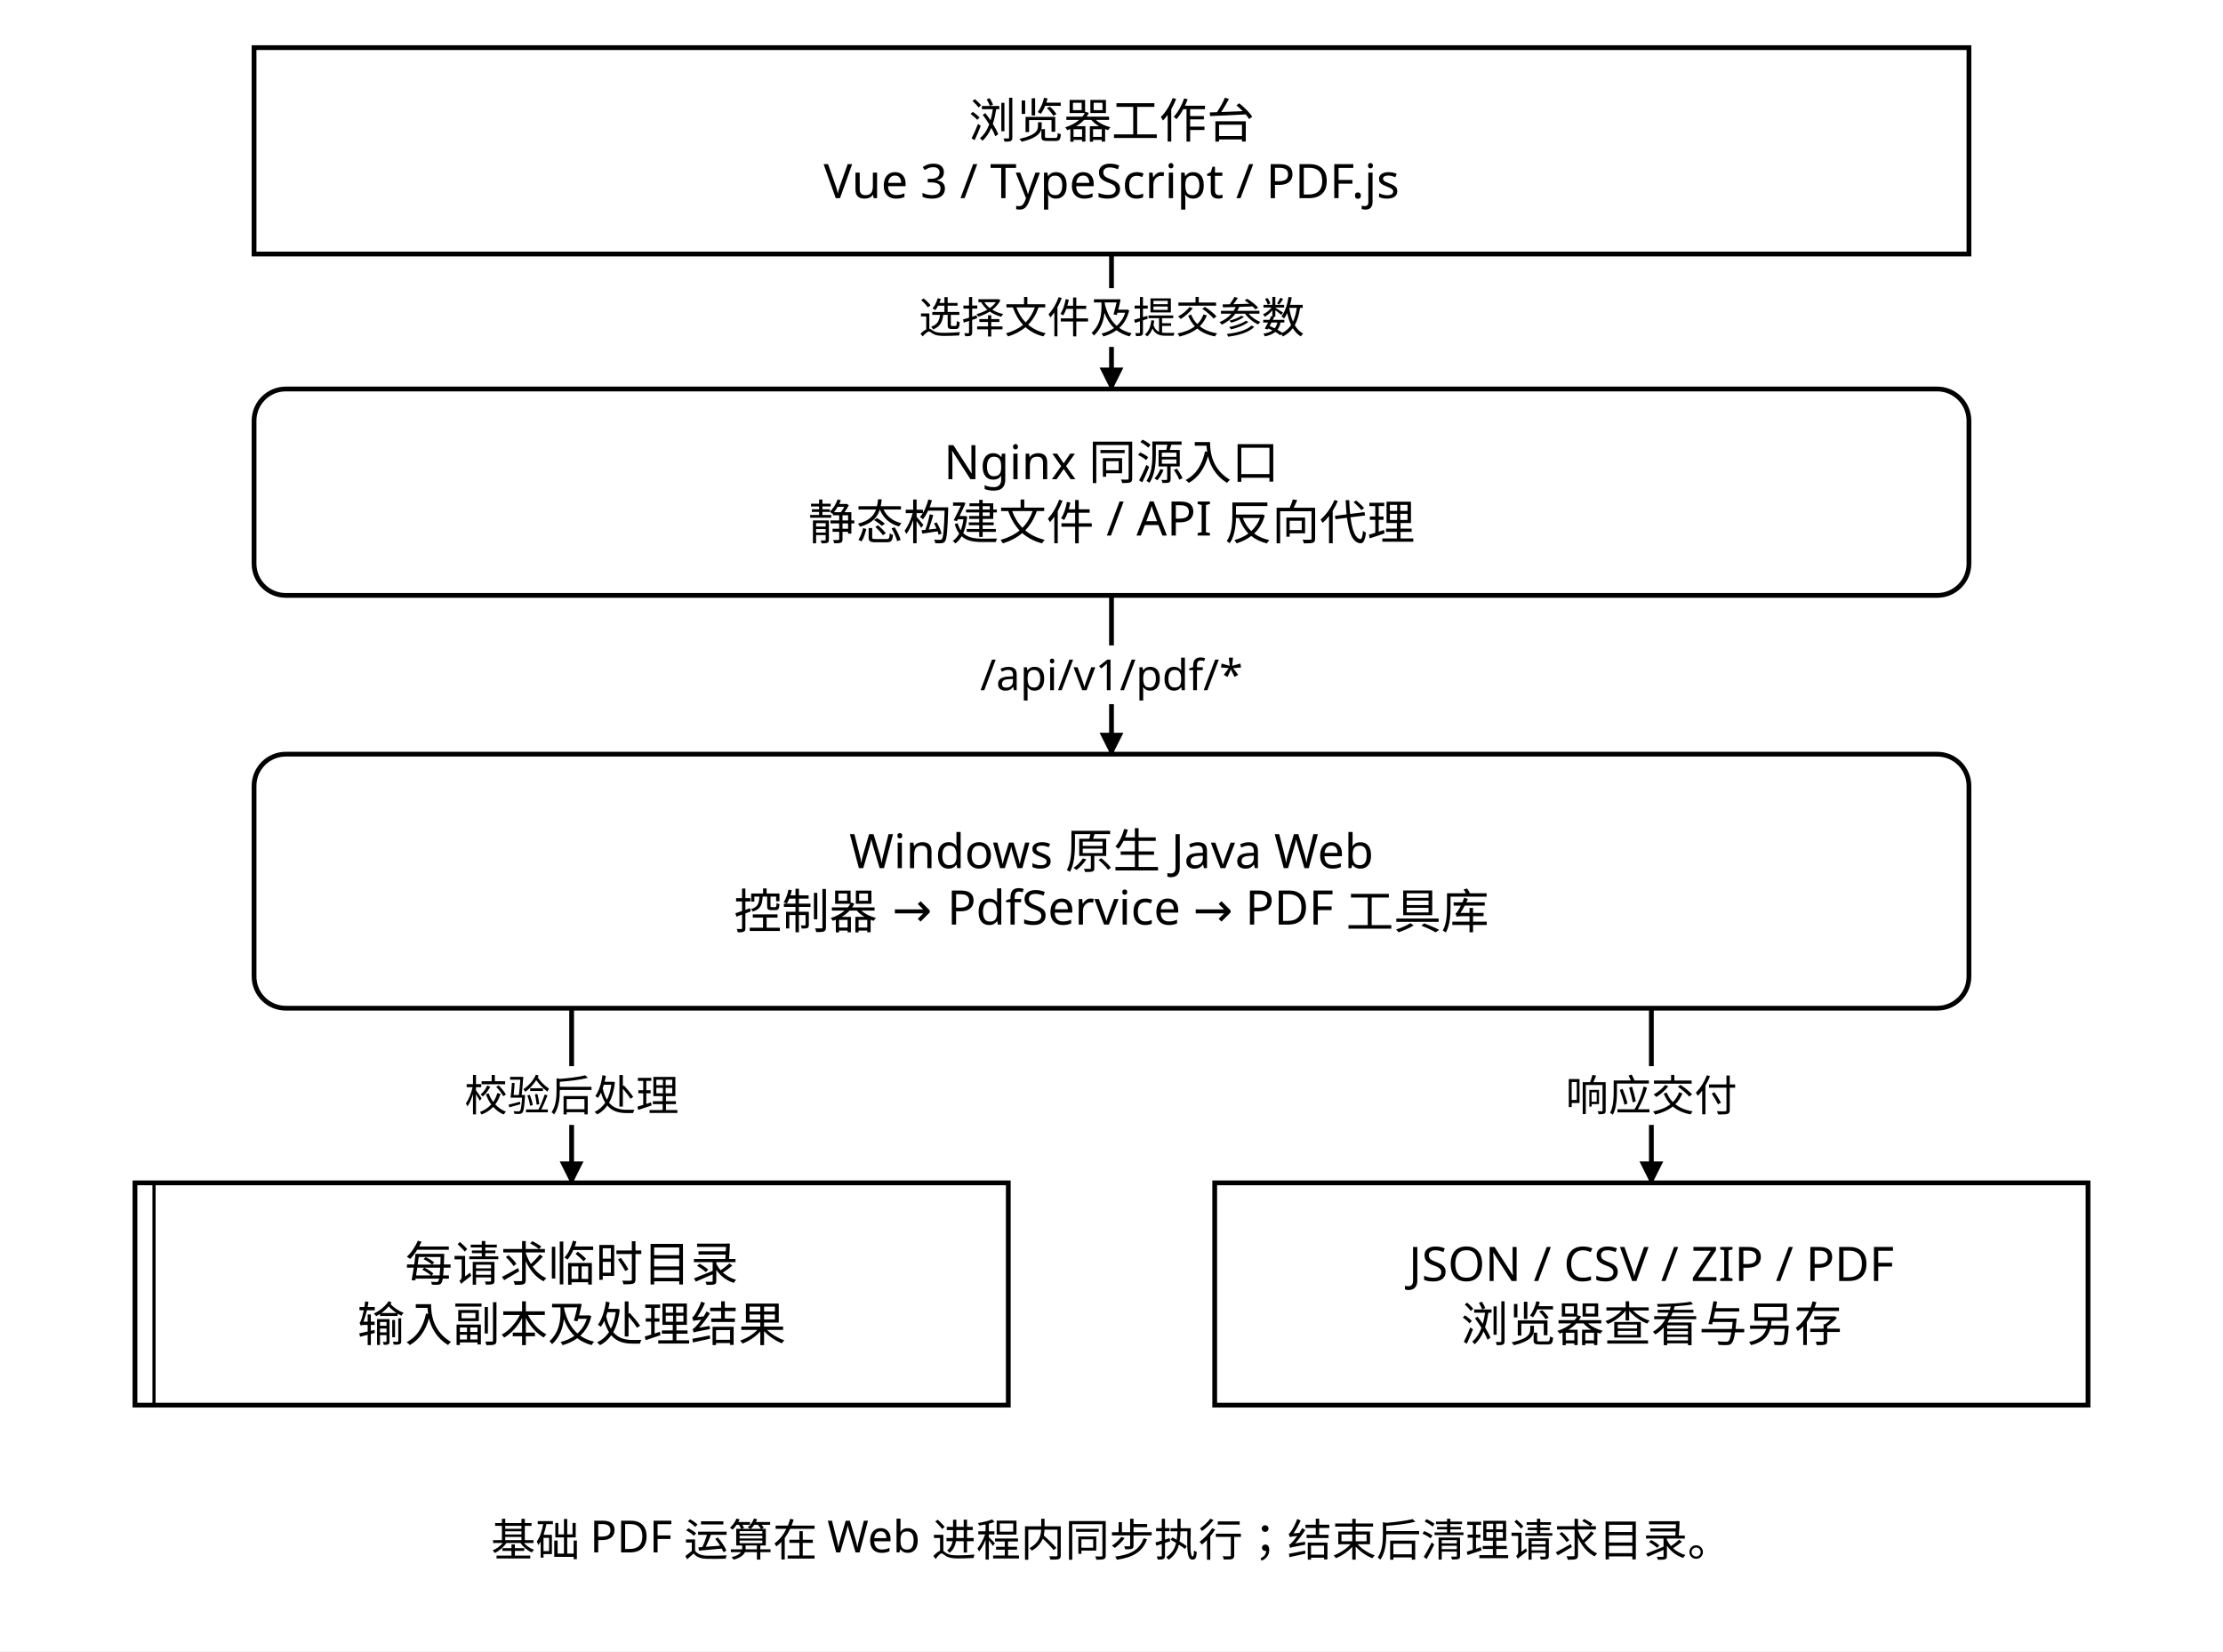
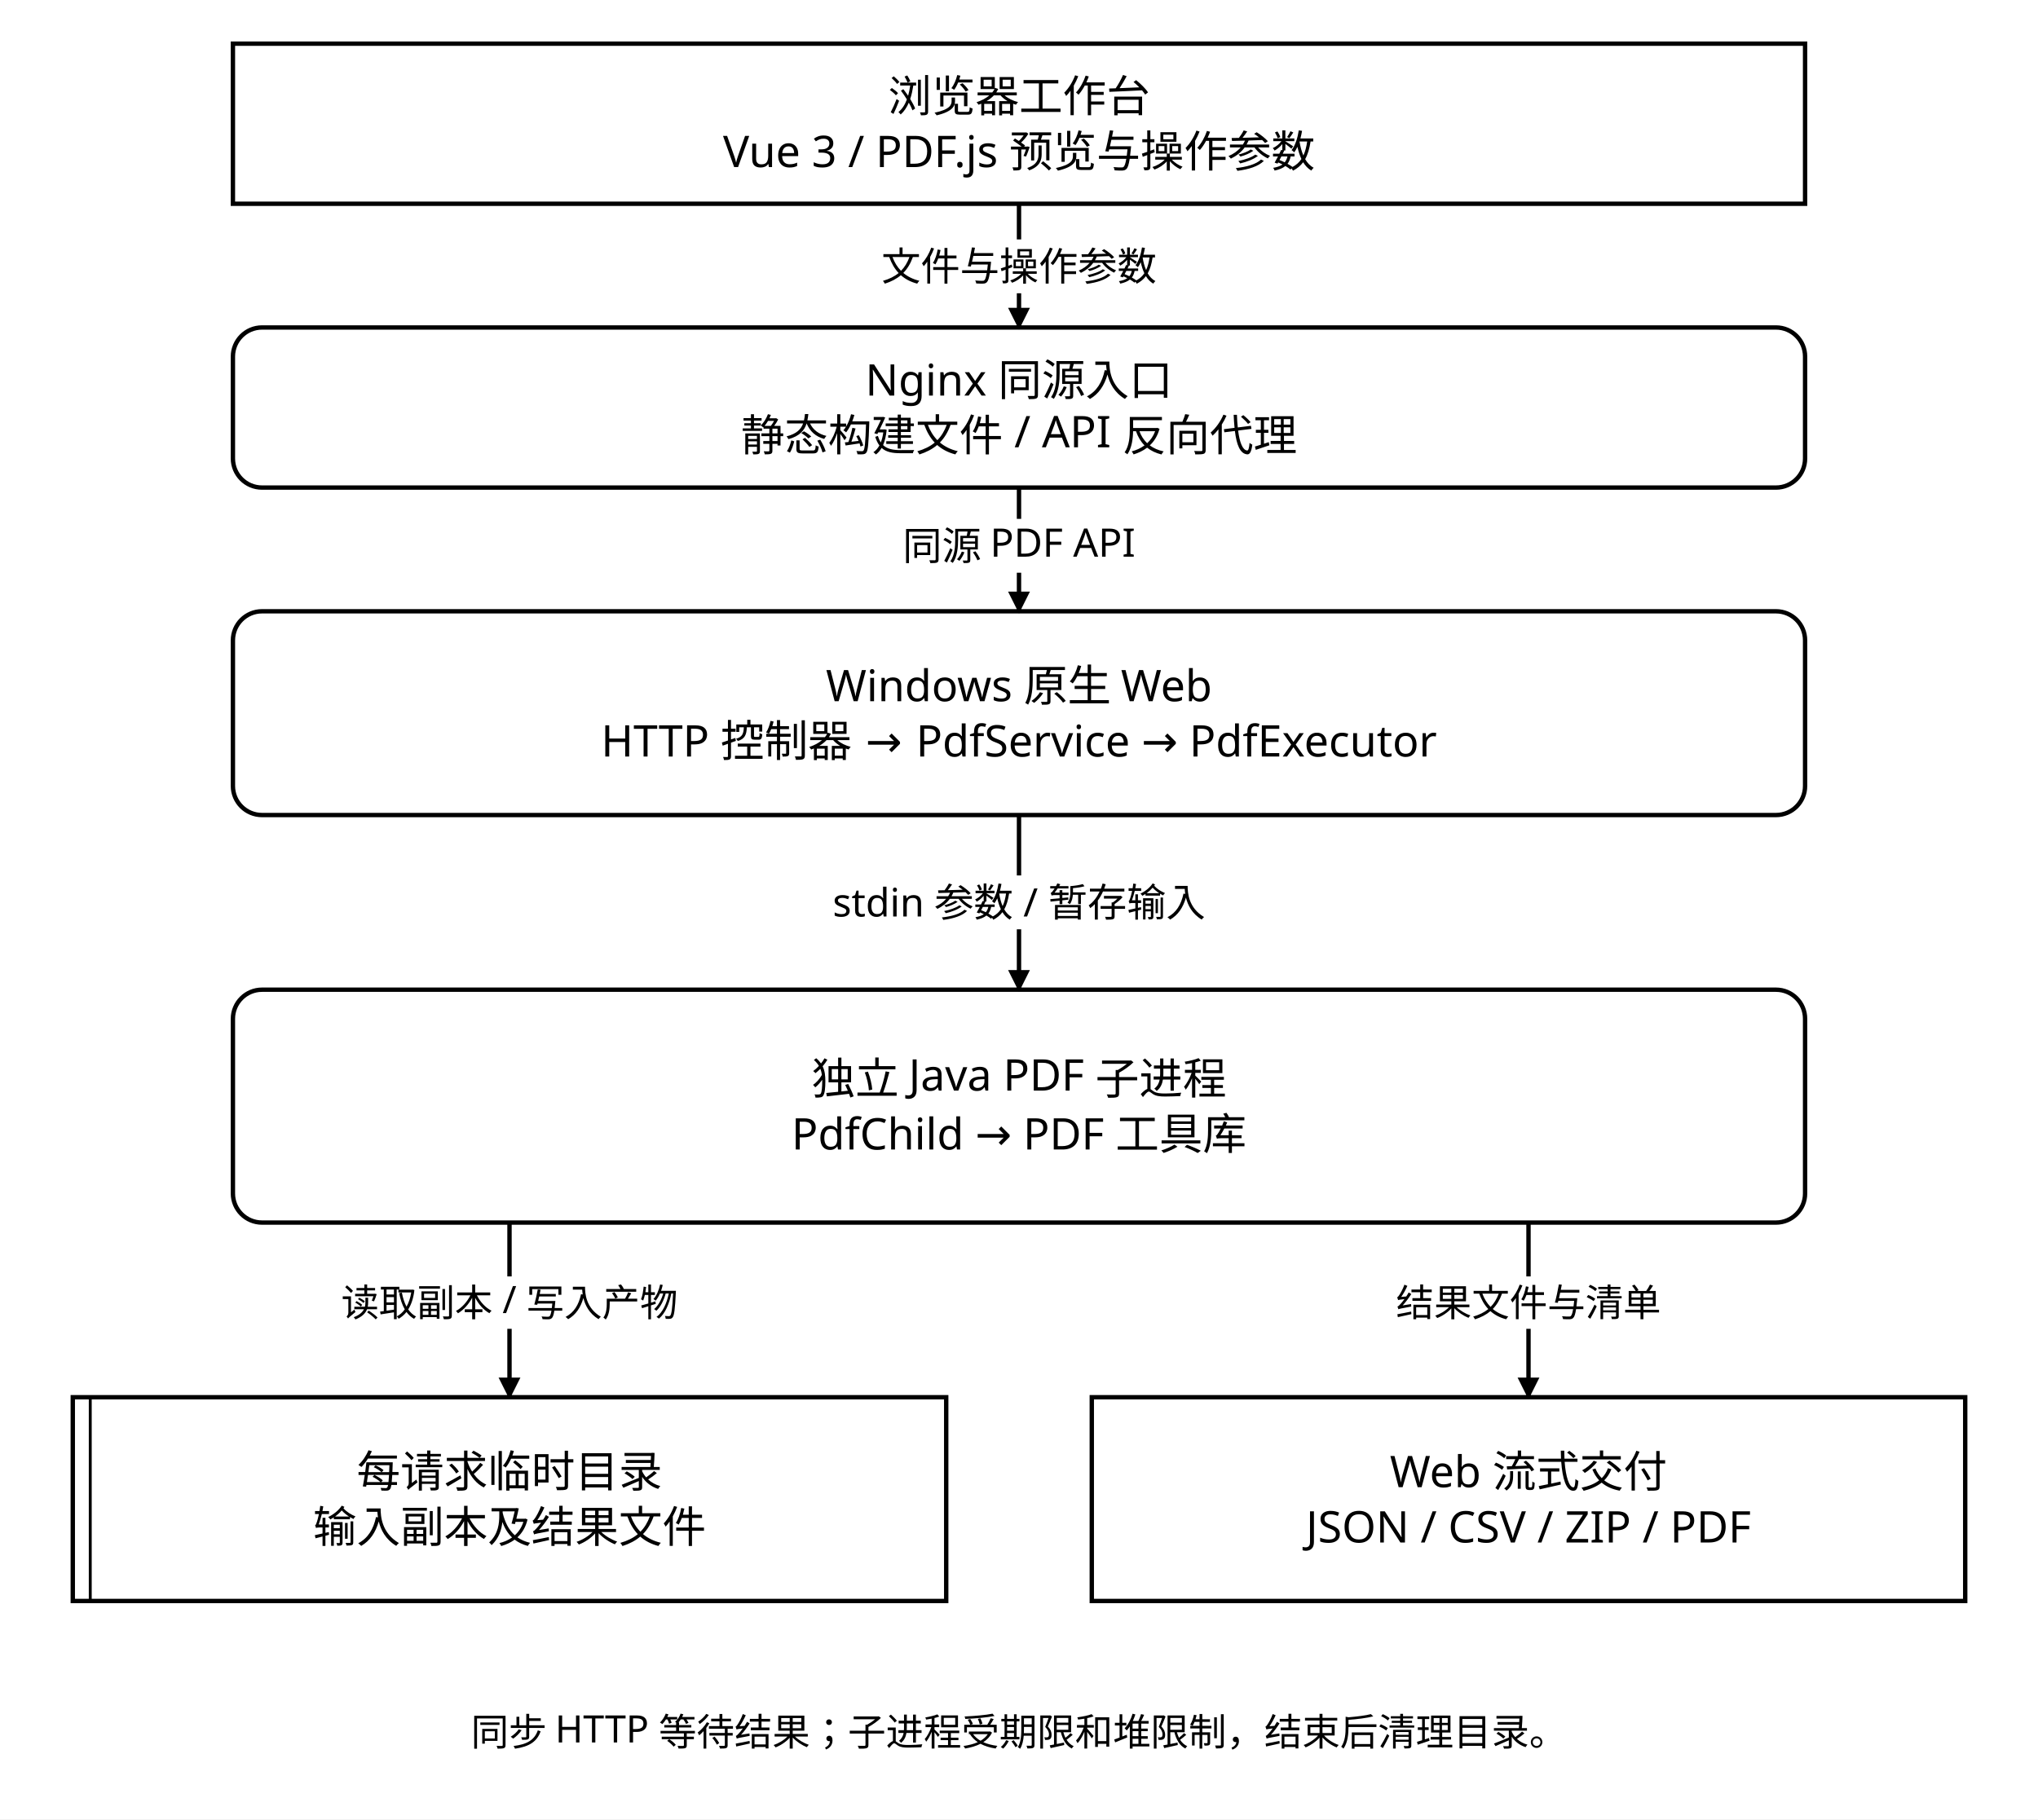
- <svg xmlns="http://www.w3.org/2000/svg" width="1400" height="1040" viewBox="0 0 1400 1040">
+ <svg xmlns="http://www.w3.org/2000/svg" width="1400" height="1250" viewBox="0 0 1400 1250">
  <defs>
    <marker id="arrow" viewBox="0 0 10 10" refX="9" refY="5" markerWidth="5" markerHeight="5" orient="auto">
      <path d="M0 0 L10 5 L0 10 Z" fill="black" />
    </marker>
  </defs>
  <rect width="100%" height="100%" fill="white" />
  <g id="browser">
-     <rect x="160.0" y="30.0" width="1080" height="130" fill="white" stroke="black" stroke-width="3" />
-     <text x="700" y="86.8" text-anchor="middle" font-family="SimHei,Microsoft YaHei,sans-serif" font-size="30" fill="black">浏览器工作台</text>
-     <text x="700" y="124.8" text-anchor="middle" font-family="SimHei,Microsoft YaHei,sans-serif" font-size="30" fill="black">Vue 3 / TypeScript / PDF.js</text>
+     <rect x="160.0" y="30.0" width="1080" height="110" fill="white" stroke="black" stroke-width="3" />
+     <text x="700" y="76.8" text-anchor="middle" font-family="SimHei,Microsoft YaHei,sans-serif" font-size="30" fill="black">浏览器工作台</text>
+     <text x="700" y="114.8" text-anchor="middle" font-family="SimHei,Microsoft YaHei,sans-serif" font-size="30" fill="black">Vue 3 / PDF.js 预览与操作参数</text>
  </g>
  <g id="nginx">
-     <rect x="160.0" y="245.0" width="1080" height="130" rx="20" fill="white" stroke="black" stroke-width="3" />
-     <text x="700" y="301.8" text-anchor="middle" font-family="SimHei,Microsoft YaHei,sans-serif" font-size="30" fill="black">Nginx 同源入口</text>
-     <text x="700" y="339.8" text-anchor="middle" font-family="SimHei,Microsoft YaHei,sans-serif" font-size="30" fill="black">静态构建文件 / API 反向代理</text>
+     <rect x="160.0" y="225.0" width="1080" height="110" rx="20" fill="white" stroke="black" stroke-width="3" />
+     <text x="700" y="271.8" text-anchor="middle" font-family="SimHei,Microsoft YaHei,sans-serif" font-size="30" fill="black">Nginx 同源入口</text>
+     <text x="700" y="309.8" text-anchor="middle" font-family="SimHei,Microsoft YaHei,sans-serif" font-size="30" fill="black">静态构建文件 / API 反向代理</text>
  </g>
  <g id="web">
-     <rect x="160.0" y="475.0" width="1080" height="160" rx="20" fill="white" stroke="black" stroke-width="3" />
-     <text x="700" y="546.8" text-anchor="middle" font-family="SimHei,Microsoft YaHei,sans-serif" font-size="30" fill="black">Windows 原生 Java Web</text>
-     <text x="700" y="584.8" text-anchor="middle" font-family="SimHei,Microsoft YaHei,sans-serif" font-size="30" fill="black">控制器 → PdfService → PDF 工具库</text>
+     <rect x="160.0" y="420.0" width="1080" height="140" rx="20" fill="white" stroke="black" stroke-width="3" />
+     <text x="700" y="481.8" text-anchor="middle" font-family="SimHei,Microsoft YaHei,sans-serif" font-size="30" fill="black">Windows 原生 Web</text>
+     <text x="700" y="519.8" text-anchor="middle" font-family="SimHei,Microsoft YaHei,sans-serif" font-size="30" fill="black">HTTP 控制器 → PdfService → PdfExecutor</text>
+   </g>
+   <g id="child">
+     <rect x="160.0" y="680.0" width="1080" height="160" rx="20" fill="white" stroke="black" stroke-width="3" />
+     <text x="700" y="751.8" text-anchor="middle" font-family="SimHei,Microsoft YaHei,sans-serif" font-size="30" fill="black">独立 Java PDF 子进程</text>
+     <text x="700" y="789.8" text-anchor="middle" font-family="SimHei,Microsoft YaHei,sans-serif" font-size="30" fill="black">PdfChild → PDF 工具库</text>
  </g>
  <g id="temp">
-     <rect x="85.0" y="745.0" width="550" height="140" fill="white" stroke="black" stroke-width="3" />
-     <path d="M 97.0 745.0 V 885.0" stroke="black" fill="none" stroke-width="2" />
-     <text x="360" y="806.8" text-anchor="middle" font-family="SimHei,Microsoft YaHei,sans-serif" font-size="30" fill="black">每请求临时目录</text>
-     <text x="360" y="844.8" text-anchor="middle" font-family="SimHei,Microsoft YaHei,sans-serif" font-size="30" fill="black">输入副本及处理结果</text>
+     <rect x="50.0" y="960.0" width="600" height="140" fill="white" stroke="black" stroke-width="3" />
+     <path d="M 62.0 960.0 V 1100.0" stroke="black" fill="none" stroke-width="2" />
+     <text x="350" y="1021.8" text-anchor="middle" font-family="SimHei,Microsoft YaHei,sans-serif" font-size="30" fill="black">每请求临时目录</text>
+     <text x="350" y="1059.8" text-anchor="middle" font-family="SimHei,Microsoft YaHei,sans-serif" font-size="30" fill="black">输入副本及结果文件</text>
  </g>
  <g id="return">
-     <rect x="765.0" y="745.0" width="550" height="140" fill="white" stroke="black" stroke-width="3" />
-     <text x="1040" y="806.8" text-anchor="middle" font-family="SimHei,Microsoft YaHei,sans-serif" font-size="30" fill="black">JSON / CSV / ZIP / PDF</text>
-     <text x="1040" y="844.8" text-anchor="middle" font-family="SimHei,Microsoft YaHei,sans-serif" font-size="30" fill="black">浏览器查看与另存</text>
+     <rect x="750.0" y="960.0" width="600" height="140" fill="white" stroke="black" stroke-width="3" />
+     <text x="1050" y="1021.8" text-anchor="middle" font-family="SimHei,Microsoft YaHei,sans-serif" font-size="30" fill="black">Web 流式交付</text>
+     <text x="1050" y="1059.8" text-anchor="middle" font-family="SimHei,Microsoft YaHei,sans-serif" font-size="30" fill="black">JSON / CSV / ZIP / PDF</text>
  </g>
-   <polyline points="700,160 700,245" fill="none" stroke="black" stroke-width="3" marker-end="url(#arrow)" />
-   <rect x="569.5" y="181.5" width="261" height="37" fill="white" />
-   <text x="700" y="209.72" text-anchor="middle" font-family="SimHei,Microsoft YaHei,sans-serif" font-size="27" fill="black">选择文件及提交参数</text>
-   <polyline points="700,375 700,475" fill="none" stroke="black" stroke-width="3" marker-end="url(#arrow)" />
-   <rect x="600.0" y="406.5" width="200" height="37" fill="white" />
-   <text x="700" y="434.72" text-anchor="middle" font-family="SimHei,Microsoft YaHei,sans-serif" font-size="27" fill="black">/api/v1/pdf/*</text>
-   <polyline points="360,635 360,745" fill="none" stroke="black" stroke-width="3" marker-end="url(#arrow)" />
-   <rect x="283.5" y="671.5" width="153" height="37" fill="white" />
-   <text x="360" y="699.72" text-anchor="middle" font-family="SimHei,Microsoft YaHei,sans-serif" font-size="27" fill="black">校验后处理</text>
-   <polyline points="1040,635 1040,745" fill="none" stroke="black" stroke-width="3" marker-end="url(#arrow)" />
-   <rect x="977.0" y="671.5" width="126" height="37" fill="white" />
-   <text x="1040" y="699.72" text-anchor="middle" font-family="SimHei,Microsoft YaHei,sans-serif" font-size="27" fill="black">响应交付</text>
-   <text x="700" y="980.08" text-anchor="middle" font-family="SimHei,Microsoft YaHei,sans-serif" font-size="28" fill="black">基础 PDF 运算在 Web 进程内同步执行；结束后清理请求目录。</text>
+   <polyline points="700,140 700,225" fill="none" stroke="black" stroke-width="3" marker-end="url(#arrow)" />
+   <rect x="596.5" y="164.5" width="207" height="37" fill="white" />
+   <text x="700" y="192.72" text-anchor="middle" font-family="SimHei,Microsoft YaHei,sans-serif" font-size="27" fill="black">文件与操作参数</text>
+   <polyline points="700,335 700,420" fill="none" stroke="black" stroke-width="3" marker-end="url(#arrow)" />
+   <rect x="608.0" y="356.5" width="184" height="37" fill="white" />
+   <text x="700" y="384.72" text-anchor="middle" font-family="SimHei,Microsoft YaHei,sans-serif" font-size="27" fill="black">同源 PDF API</text>
+   <polyline points="700,560 700,680" fill="none" stroke="black" stroke-width="3" marker-end="url(#arrow)" />
+   <rect x="547.0" y="601.5" width="306" height="37" fill="white" />
+   <text x="700" y="629.72" text-anchor="middle" font-family="SimHei,Microsoft YaHei,sans-serif" font-size="27" fill="black">stdin 参数 / 暂存输入</text>
+   <polyline points="350,840 350,960" fill="none" stroke="black" stroke-width="3" marker-end="url(#arrow)" />
+   <rect x="217.5" y="877.0" width="265" height="36" fill="white" />
+   <text x="350" y="904.36" text-anchor="middle" font-family="SimHei,Microsoft YaHei,sans-serif" font-size="26" fill="black">读取副本 / 写入产物</text>
+   <polyline points="1050,840 1050,960" fill="none" stroke="black" stroke-width="3" marker-end="url(#arrow)" />
+   <rect x="950.0" y="877.0" width="200" height="36" fill="white" />
+   <text x="1050" y="904.36" text-anchor="middle" font-family="SimHei,Microsoft YaHei,sans-serif" font-size="26" fill="black">结果文件与清单</text>
+   <text x="700" y="1199.36" text-anchor="middle" font-family="SimHei,Microsoft YaHei,sans-serif" font-size="26" fill="black">同步 HTTP 等待结果；子进程受期限和堆限制，结束后清理目录。</text>
</svg>
